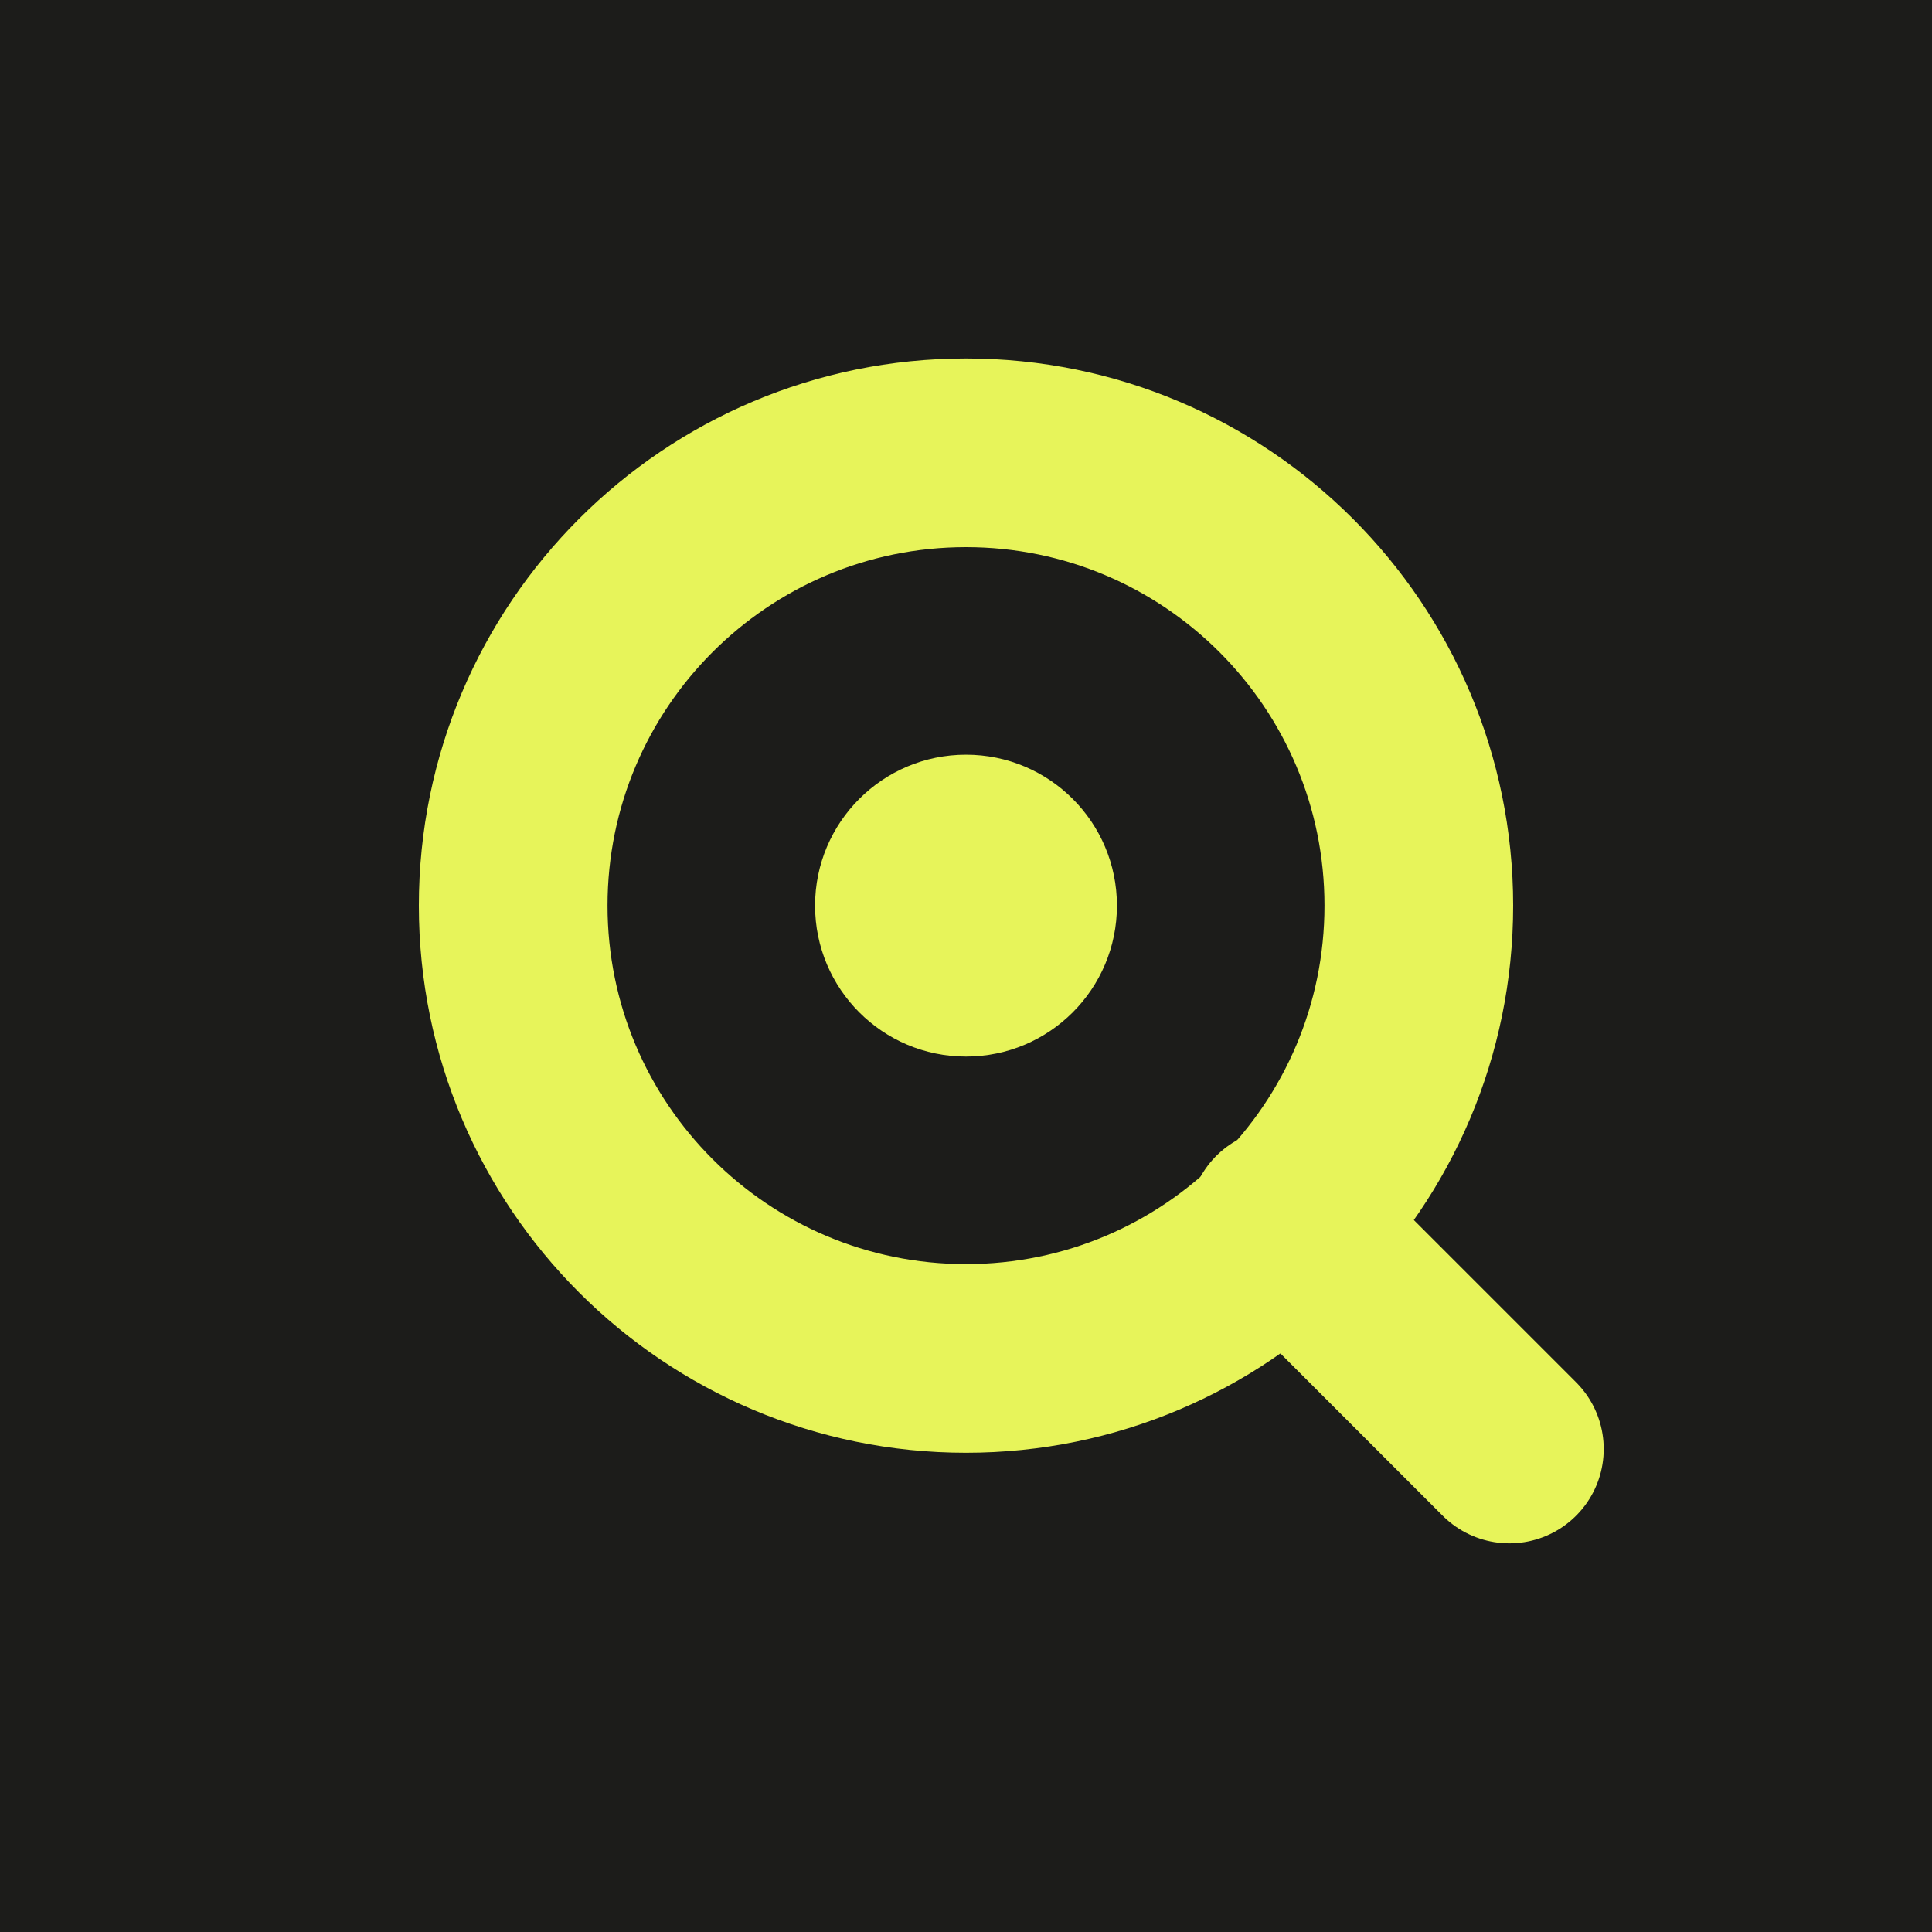
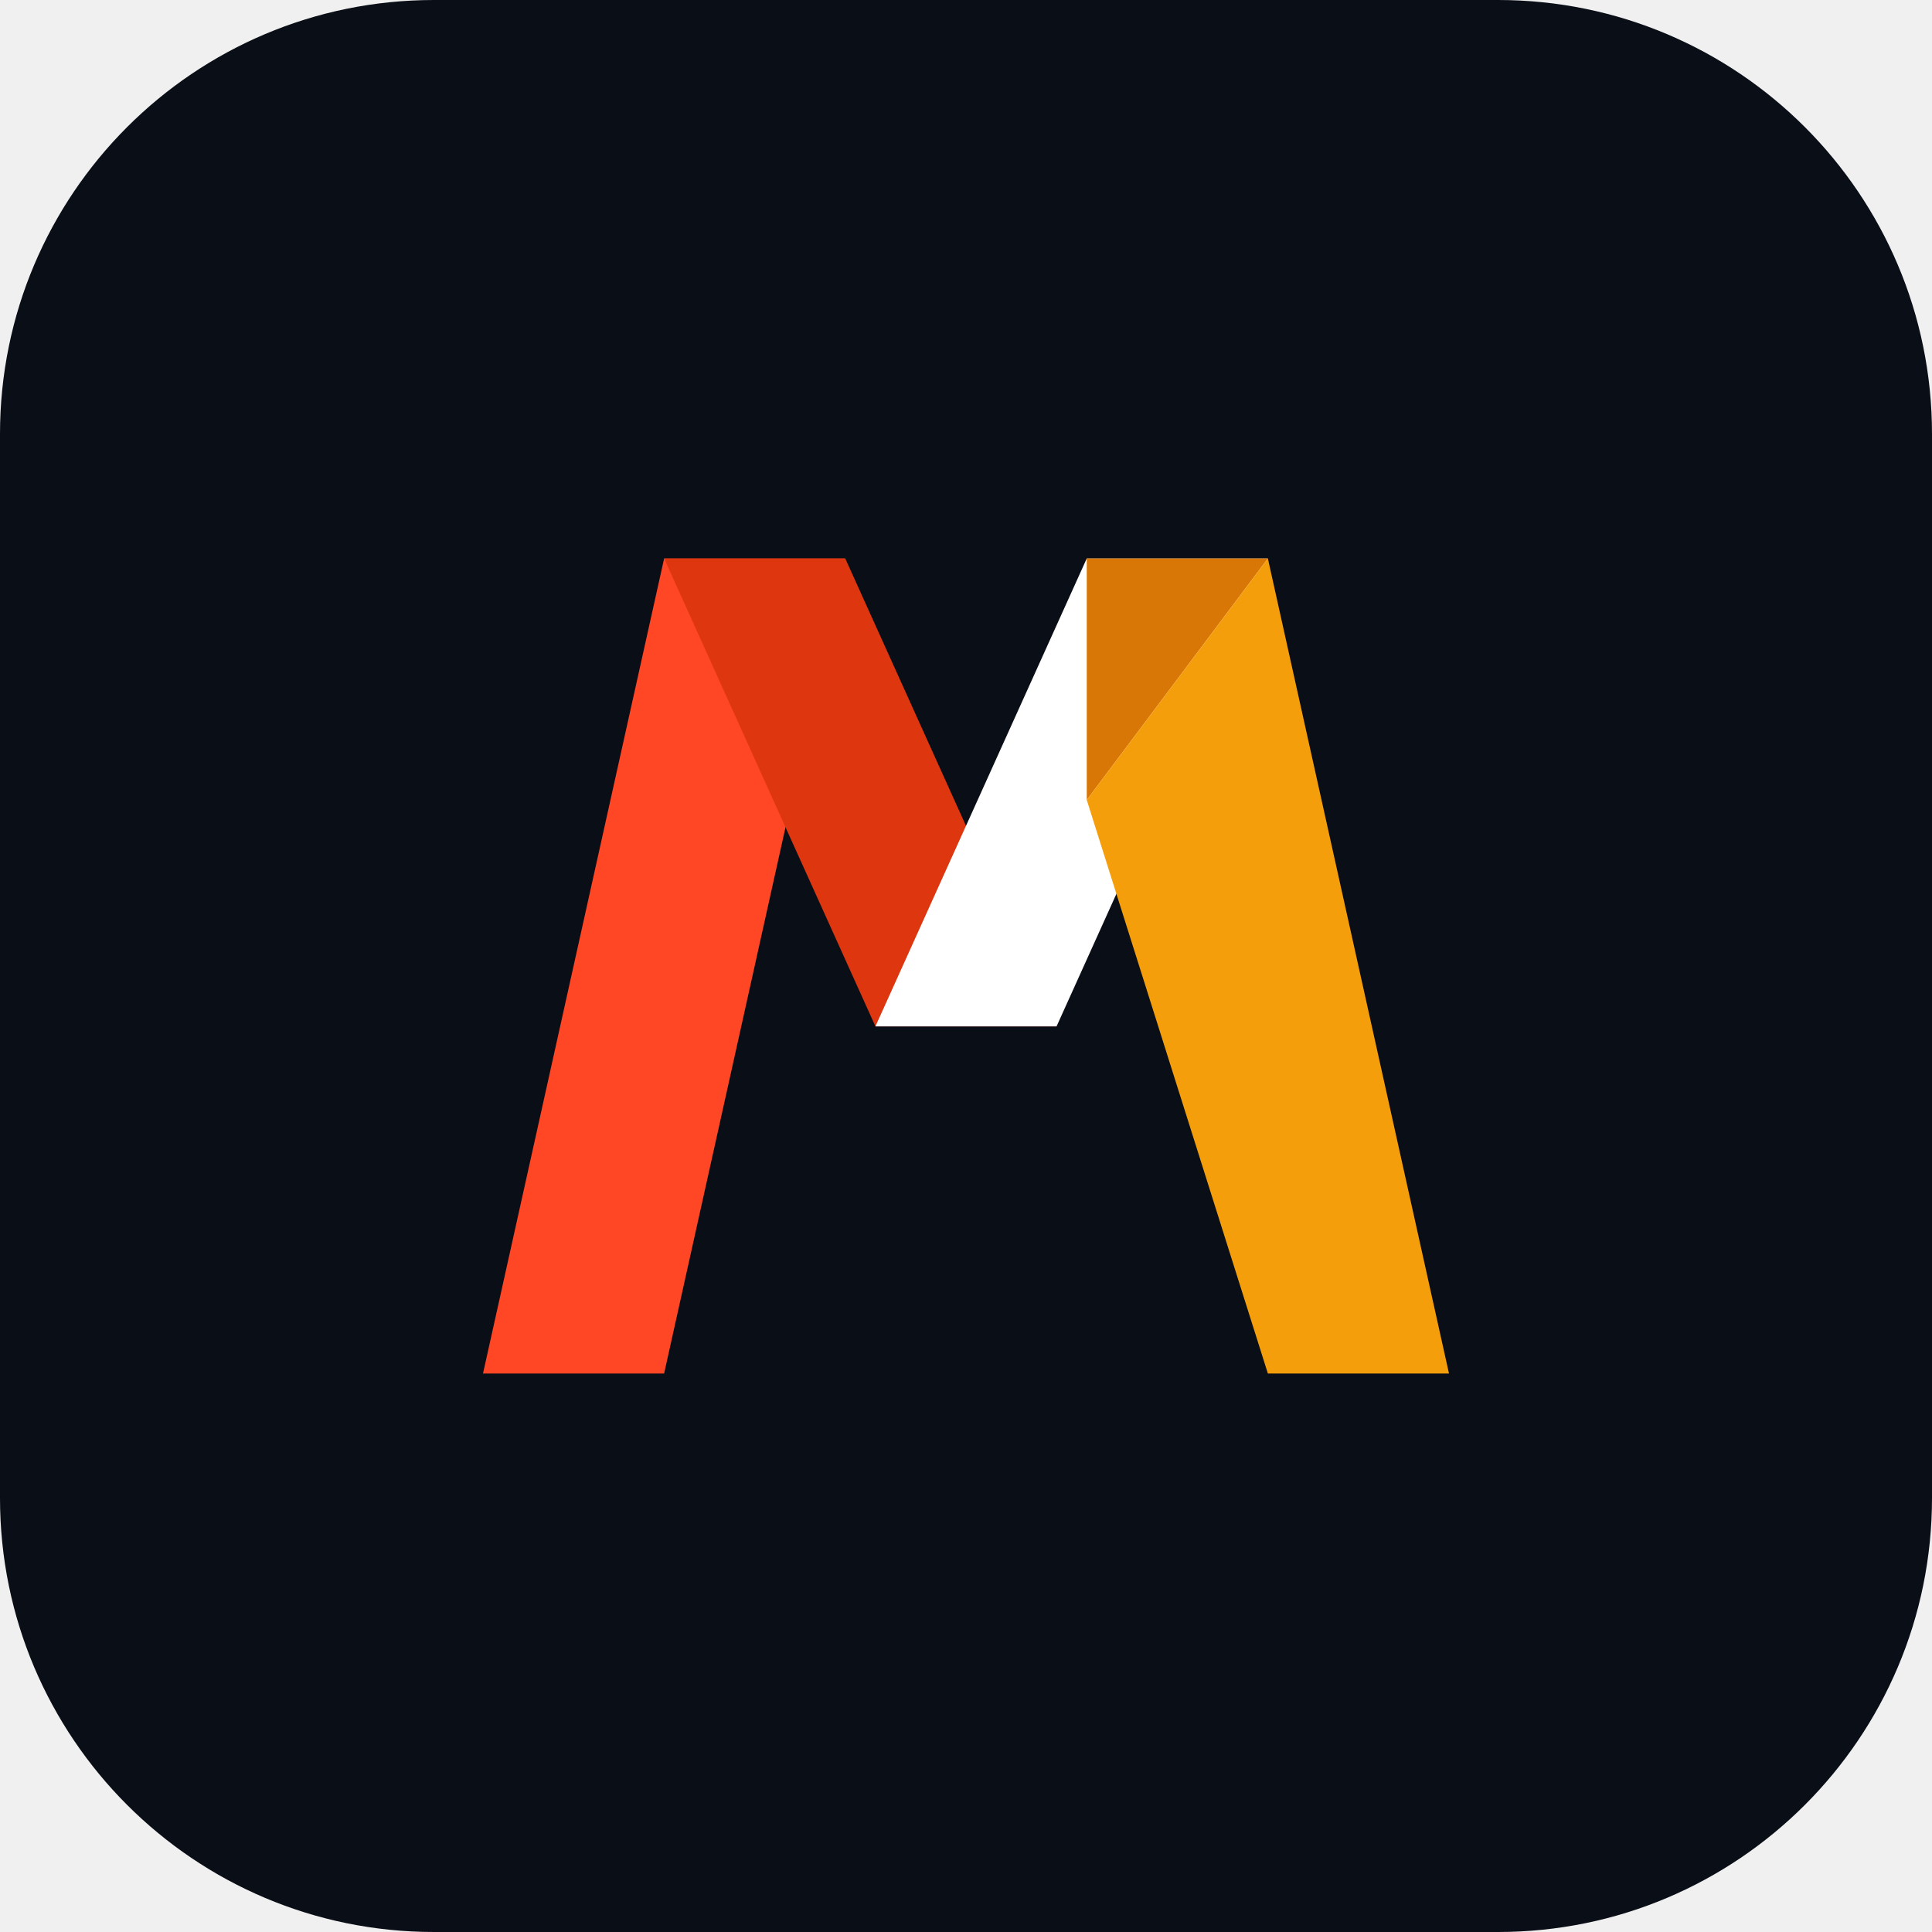
<svg xmlns="http://www.w3.org/2000/svg" viewBox="0 0 512 512" width="512" height="512">
-   <rect width="512" height="512" fill="#1C1C1A" />
-   <circle cx="256" cy="240" r="120" fill="none" stroke="#E7F45A" stroke-width="50" />
-   <path d="M 340 324 L 400 384" stroke="#E7F45A" stroke-width="50" stroke-linecap="round" />
-   <circle cx="256" cy="240" r="40" fill="#E7F45A" />
+   <rect width="512" height="512" rx="115" fill="#0A0E17" />
+   <g id="menkir-folded-m">
+     <polygon points="128,364 176,148 224,148 176,364" fill="#FF4625" />
+     <polygon points="176,148 224,148 280,272 232,272" fill="#DE370F" />
+     <polygon points="232,272 280,272 336,148 288,148" fill="#FFFFFF" />
+     <polygon points="288,148 336,148 288,212" fill="#D97706" />
+     <polygon points="288,212 336,148 384,364 336,364" fill="#F59E0B" />
+   </g>
</svg>
